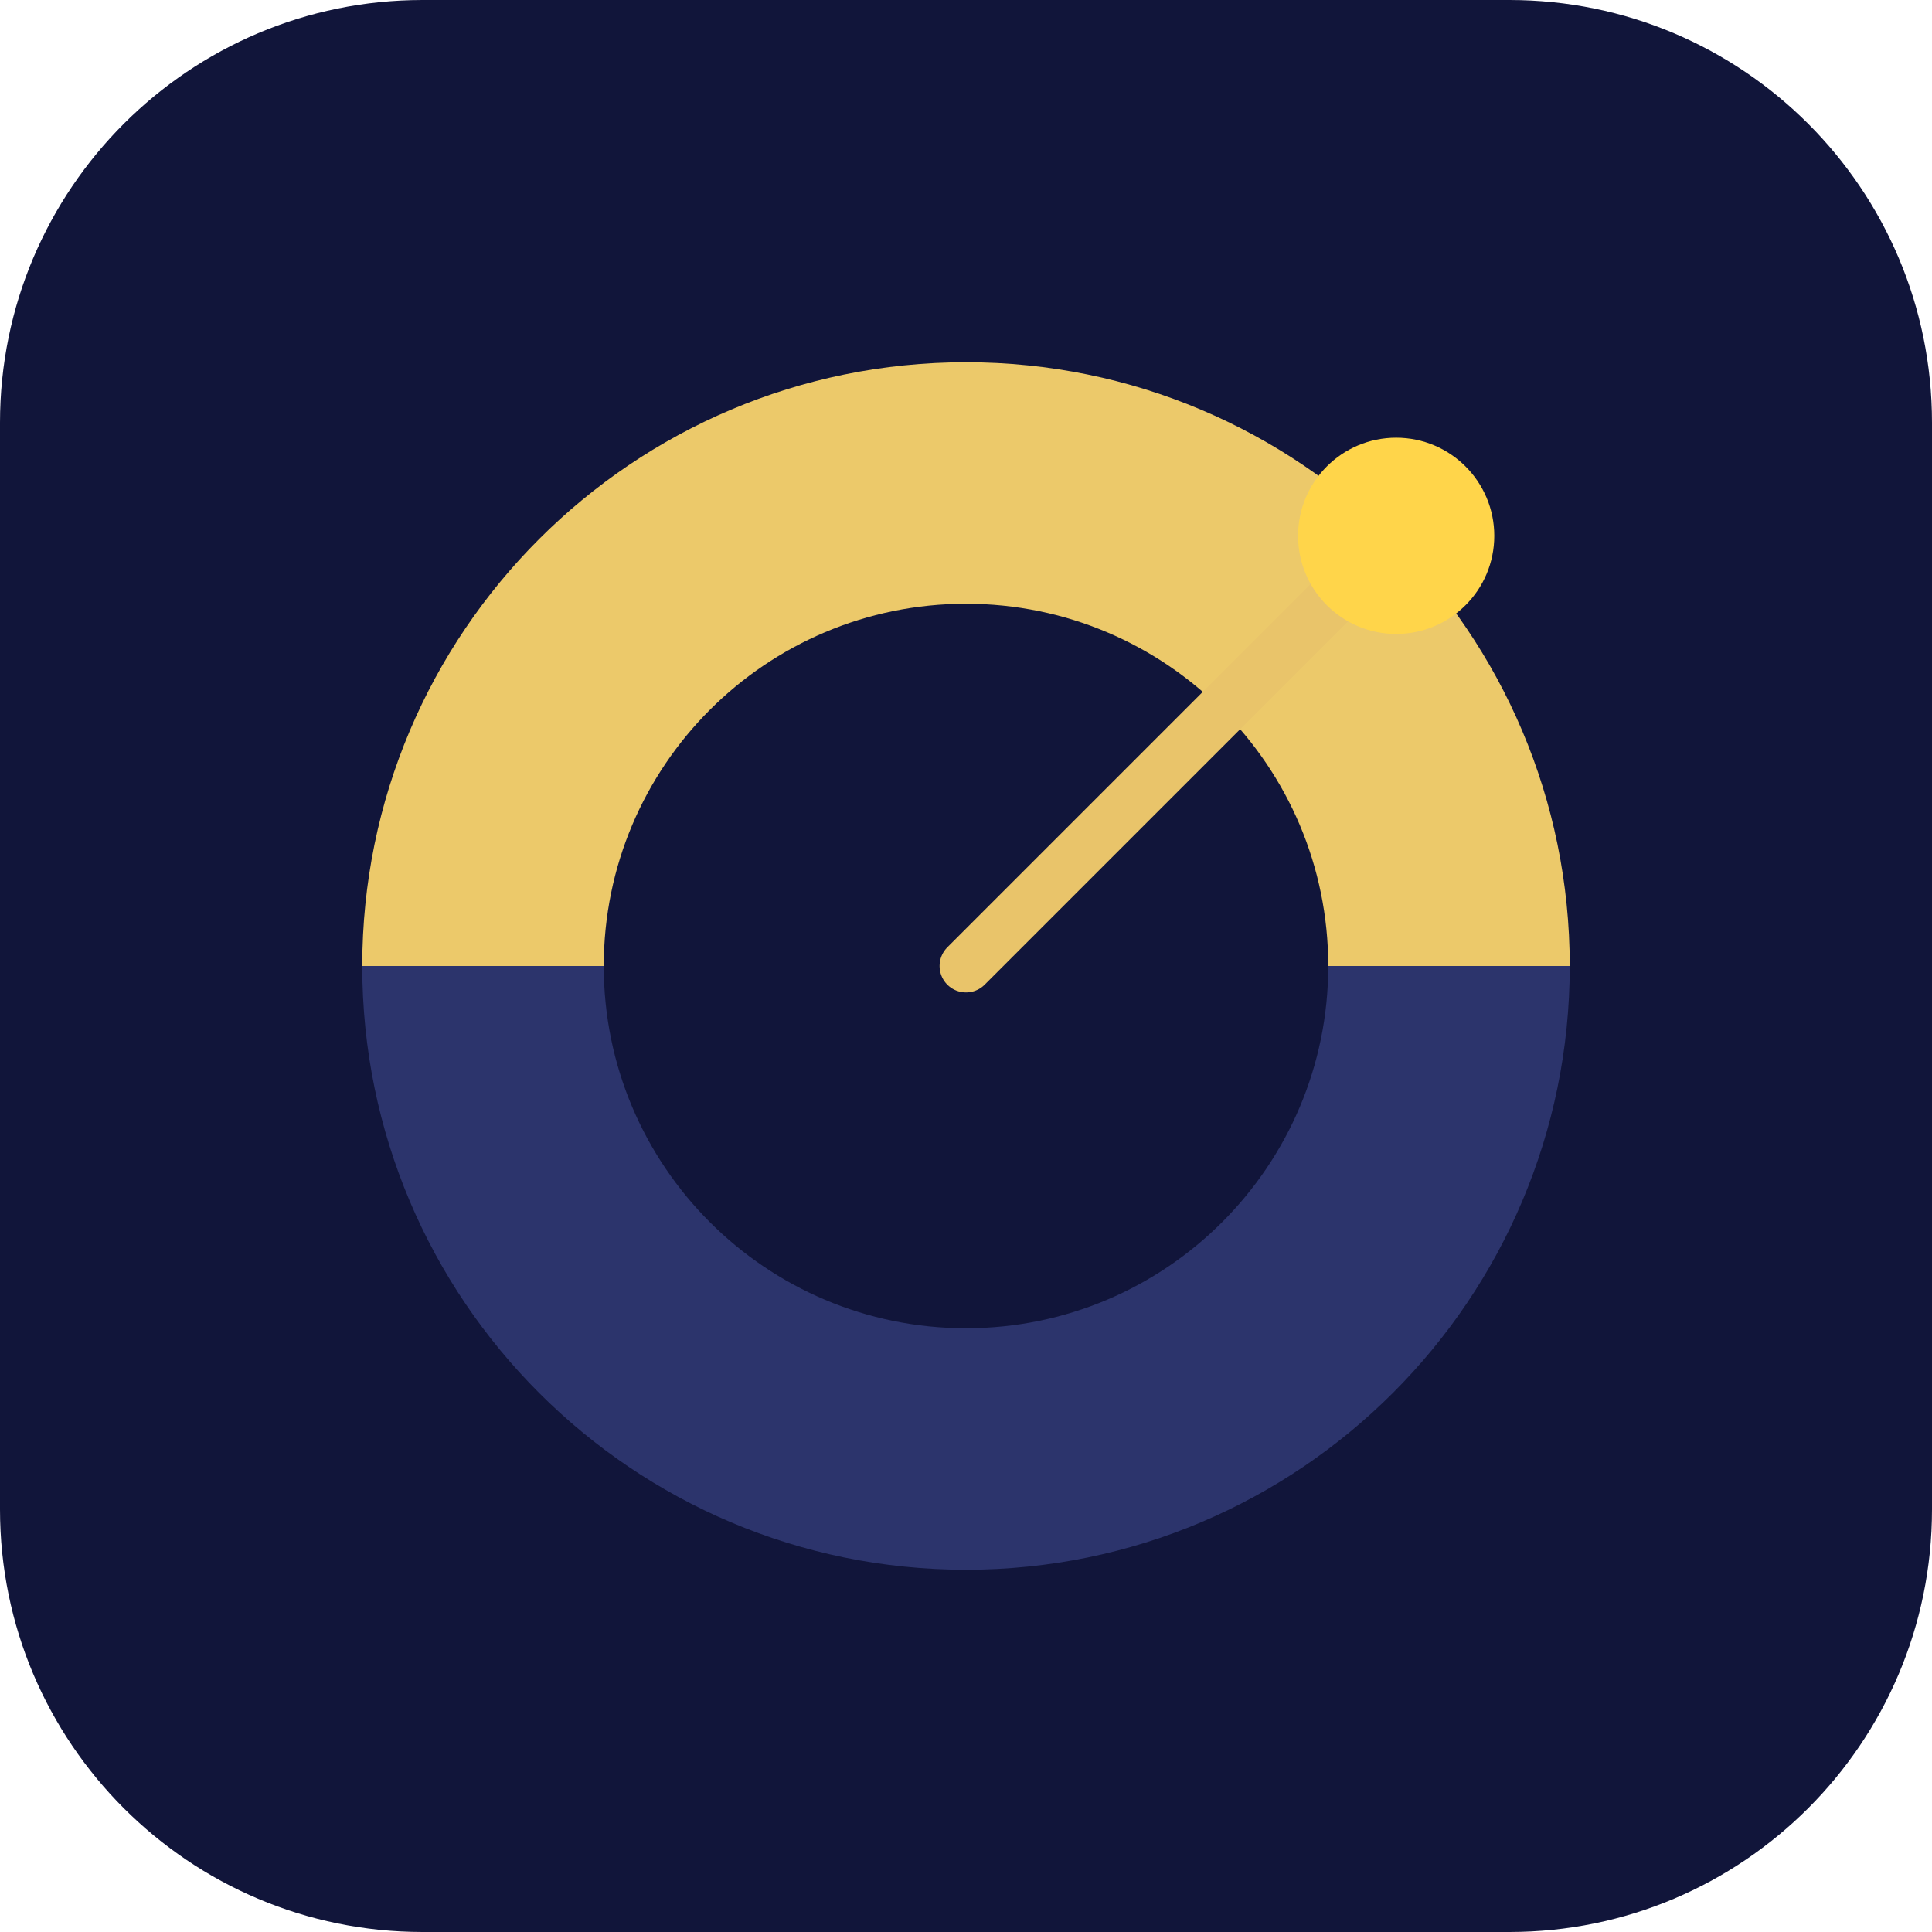
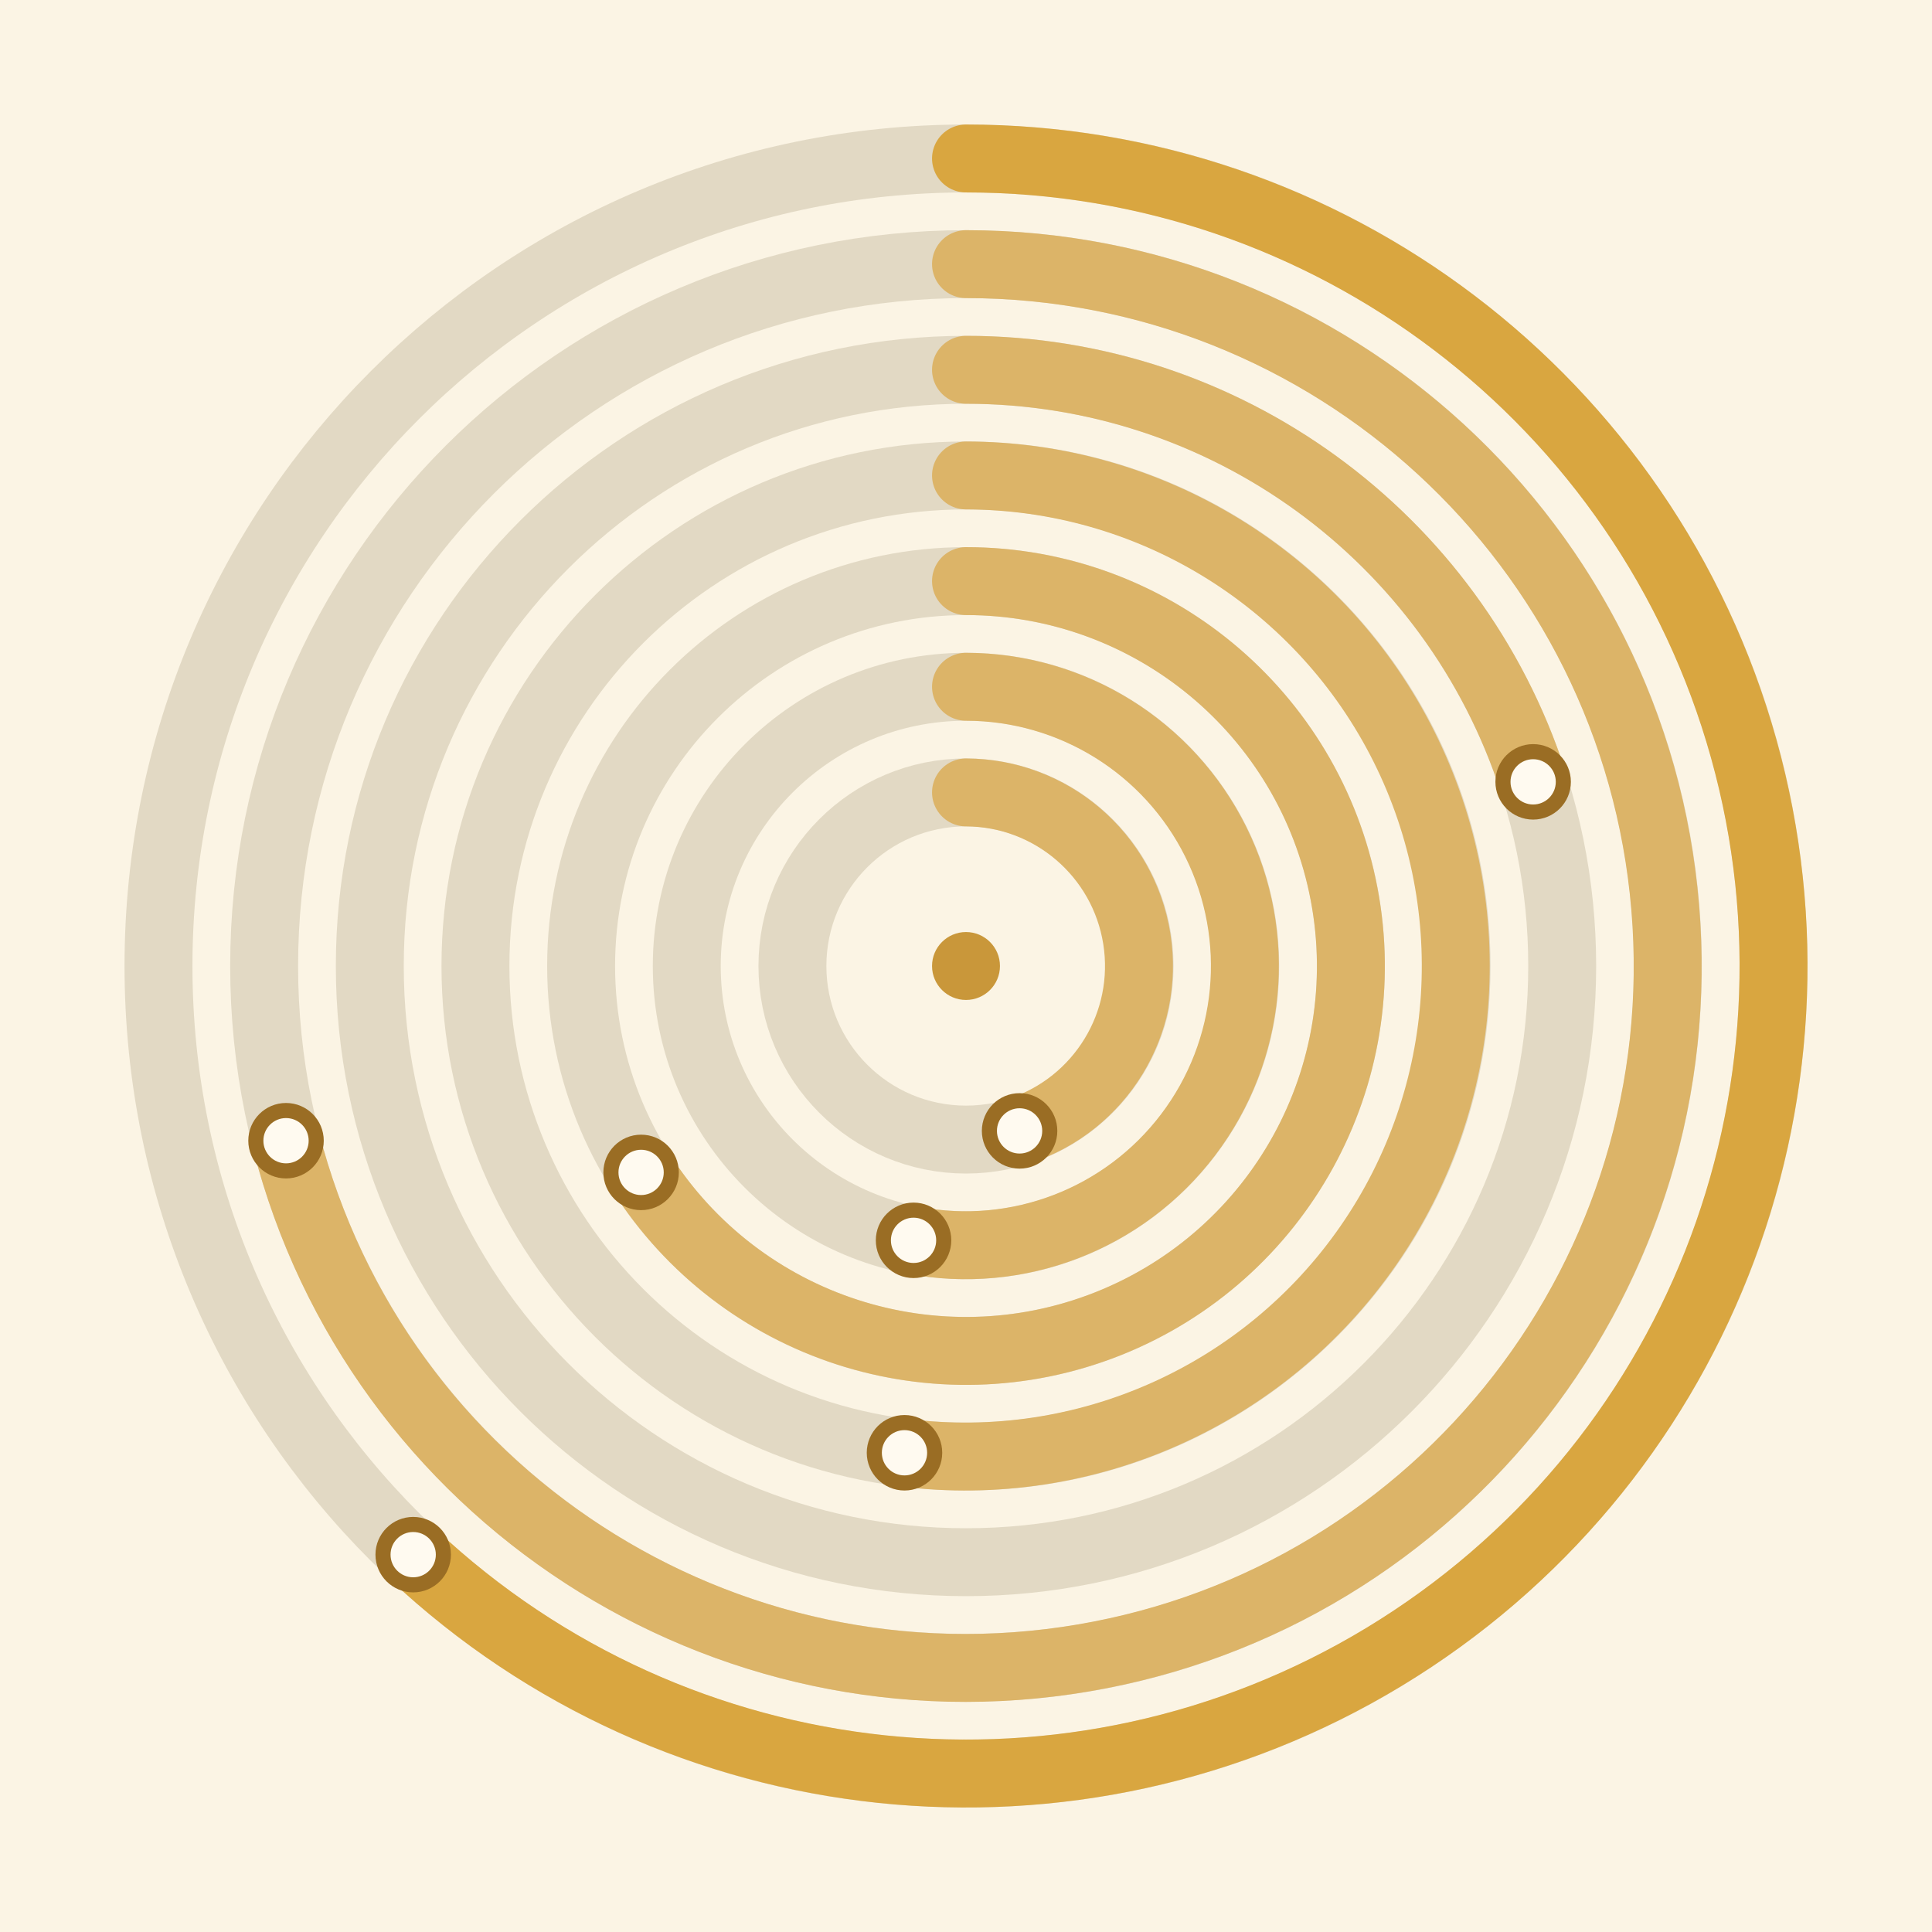
<svg xmlns="http://www.w3.org/2000/svg" viewBox="0 0 512 512">
-   <rect width="512" height="512" rx="112" fill="#11153a" />
-   <path d="M96 256a160 160 0 0 1 320 0z" fill="#ecc96a" />
-   <path d="M96 256a160 160 0 0 0 320 0z" fill="#2c346c" />
-   <circle cx="256" cy="256" r="96" fill="#11153a" />
-   <line x1="256" y1="256" x2="364" y2="148" stroke="#e9c46a" stroke-width="14" stroke-linecap="round" />
-   <circle cx="370" cy="142" r="26" fill="#ffd54a" />
+   <rect width="512" height="512" fill="#fbf4e4" />
+   <circle cx="256" cy="256" r="214" fill="none" stroke="#e2d9c4" stroke-width="18" />
+   <path d="M256 42 A214 214 0 1 1 109.5 412.0" fill="none" stroke="#d9a640" stroke-width="18" stroke-linecap="round" />
+   <circle cx="109.5" cy="412.0" r="8" fill="#fffaf0" stroke="#9a6d24" stroke-width="4" />
+   <circle cx="256" cy="256" r="186" fill="none" stroke="#e2d9c4" stroke-width="18" />
+   <path d="M256 70 A186 186 0 1 1 75.8 302.3" fill="none" stroke="#dcb468" stroke-width="18" stroke-linecap="round" />
+   <circle cx="75.8" cy="302.3" r="8" fill="#fffaf0" stroke="#9a6d24" stroke-width="4" />
+   <circle cx="256" cy="256" r="158" fill="none" stroke="#e2d9c4" stroke-width="18" />
+   <path d="M256 98 A158 158 0 0 1 406.3 207.2" fill="none" stroke="#dcb468" stroke-width="18" stroke-linecap="round" />
+   <circle cx="406.3" cy="207.2" r="8" fill="#fffaf0" stroke="#9a6d24" stroke-width="4" />
+   <circle cx="256" cy="256" r="130" fill="none" stroke="#e2d9c4" stroke-width="18" />
+   <path d="M256 126 A130 130 0 1 1 239.7 385.0" fill="none" stroke="#dcb468" stroke-width="18" stroke-linecap="round" />
+   <circle cx="239.7" cy="385.0" r="8" fill="#fffaf0" stroke="#9a6d24" stroke-width="4" />
+   <circle cx="256" cy="256" r="102" fill="none" stroke="#e2d9c4" stroke-width="18" />
+   <path d="M256 154 A102 102 0 1 1 169.9 310.7" fill="none" stroke="#dcb468" stroke-width="18" stroke-linecap="round" />
+   <circle cx="169.9" cy="310.7" r="8" fill="#fffaf0" stroke="#9a6d24" stroke-width="4" />
+   <circle cx="256" cy="256" r="74" fill="none" stroke="#e2d9c4" stroke-width="18" />
+   <path d="M256 182 A74 74 0 1 1 242.1 328.7" fill="none" stroke="#dcb468" stroke-width="18" stroke-linecap="round" />
+   <circle cx="242.1" cy="328.7" r="8" fill="#fffaf0" stroke="#9a6d24" stroke-width="4" />
+   <circle cx="256" cy="256" r="46" fill="none" stroke="#e2d9c4" stroke-width="18" />
+   <path d="M256 210 A46 46 0 0 1 270.2 299.7" fill="none" stroke="#dcb468" stroke-width="18" stroke-linecap="round" />
+   <circle cx="270.2" cy="299.7" r="8" fill="#fffaf0" stroke="#9a6d24" stroke-width="4" />
+   <circle cx="256" cy="256" r="34" fill="#fbf4e4" />
+   <circle cx="256" cy="256" r="9" fill="#c9973a" />
</svg>
